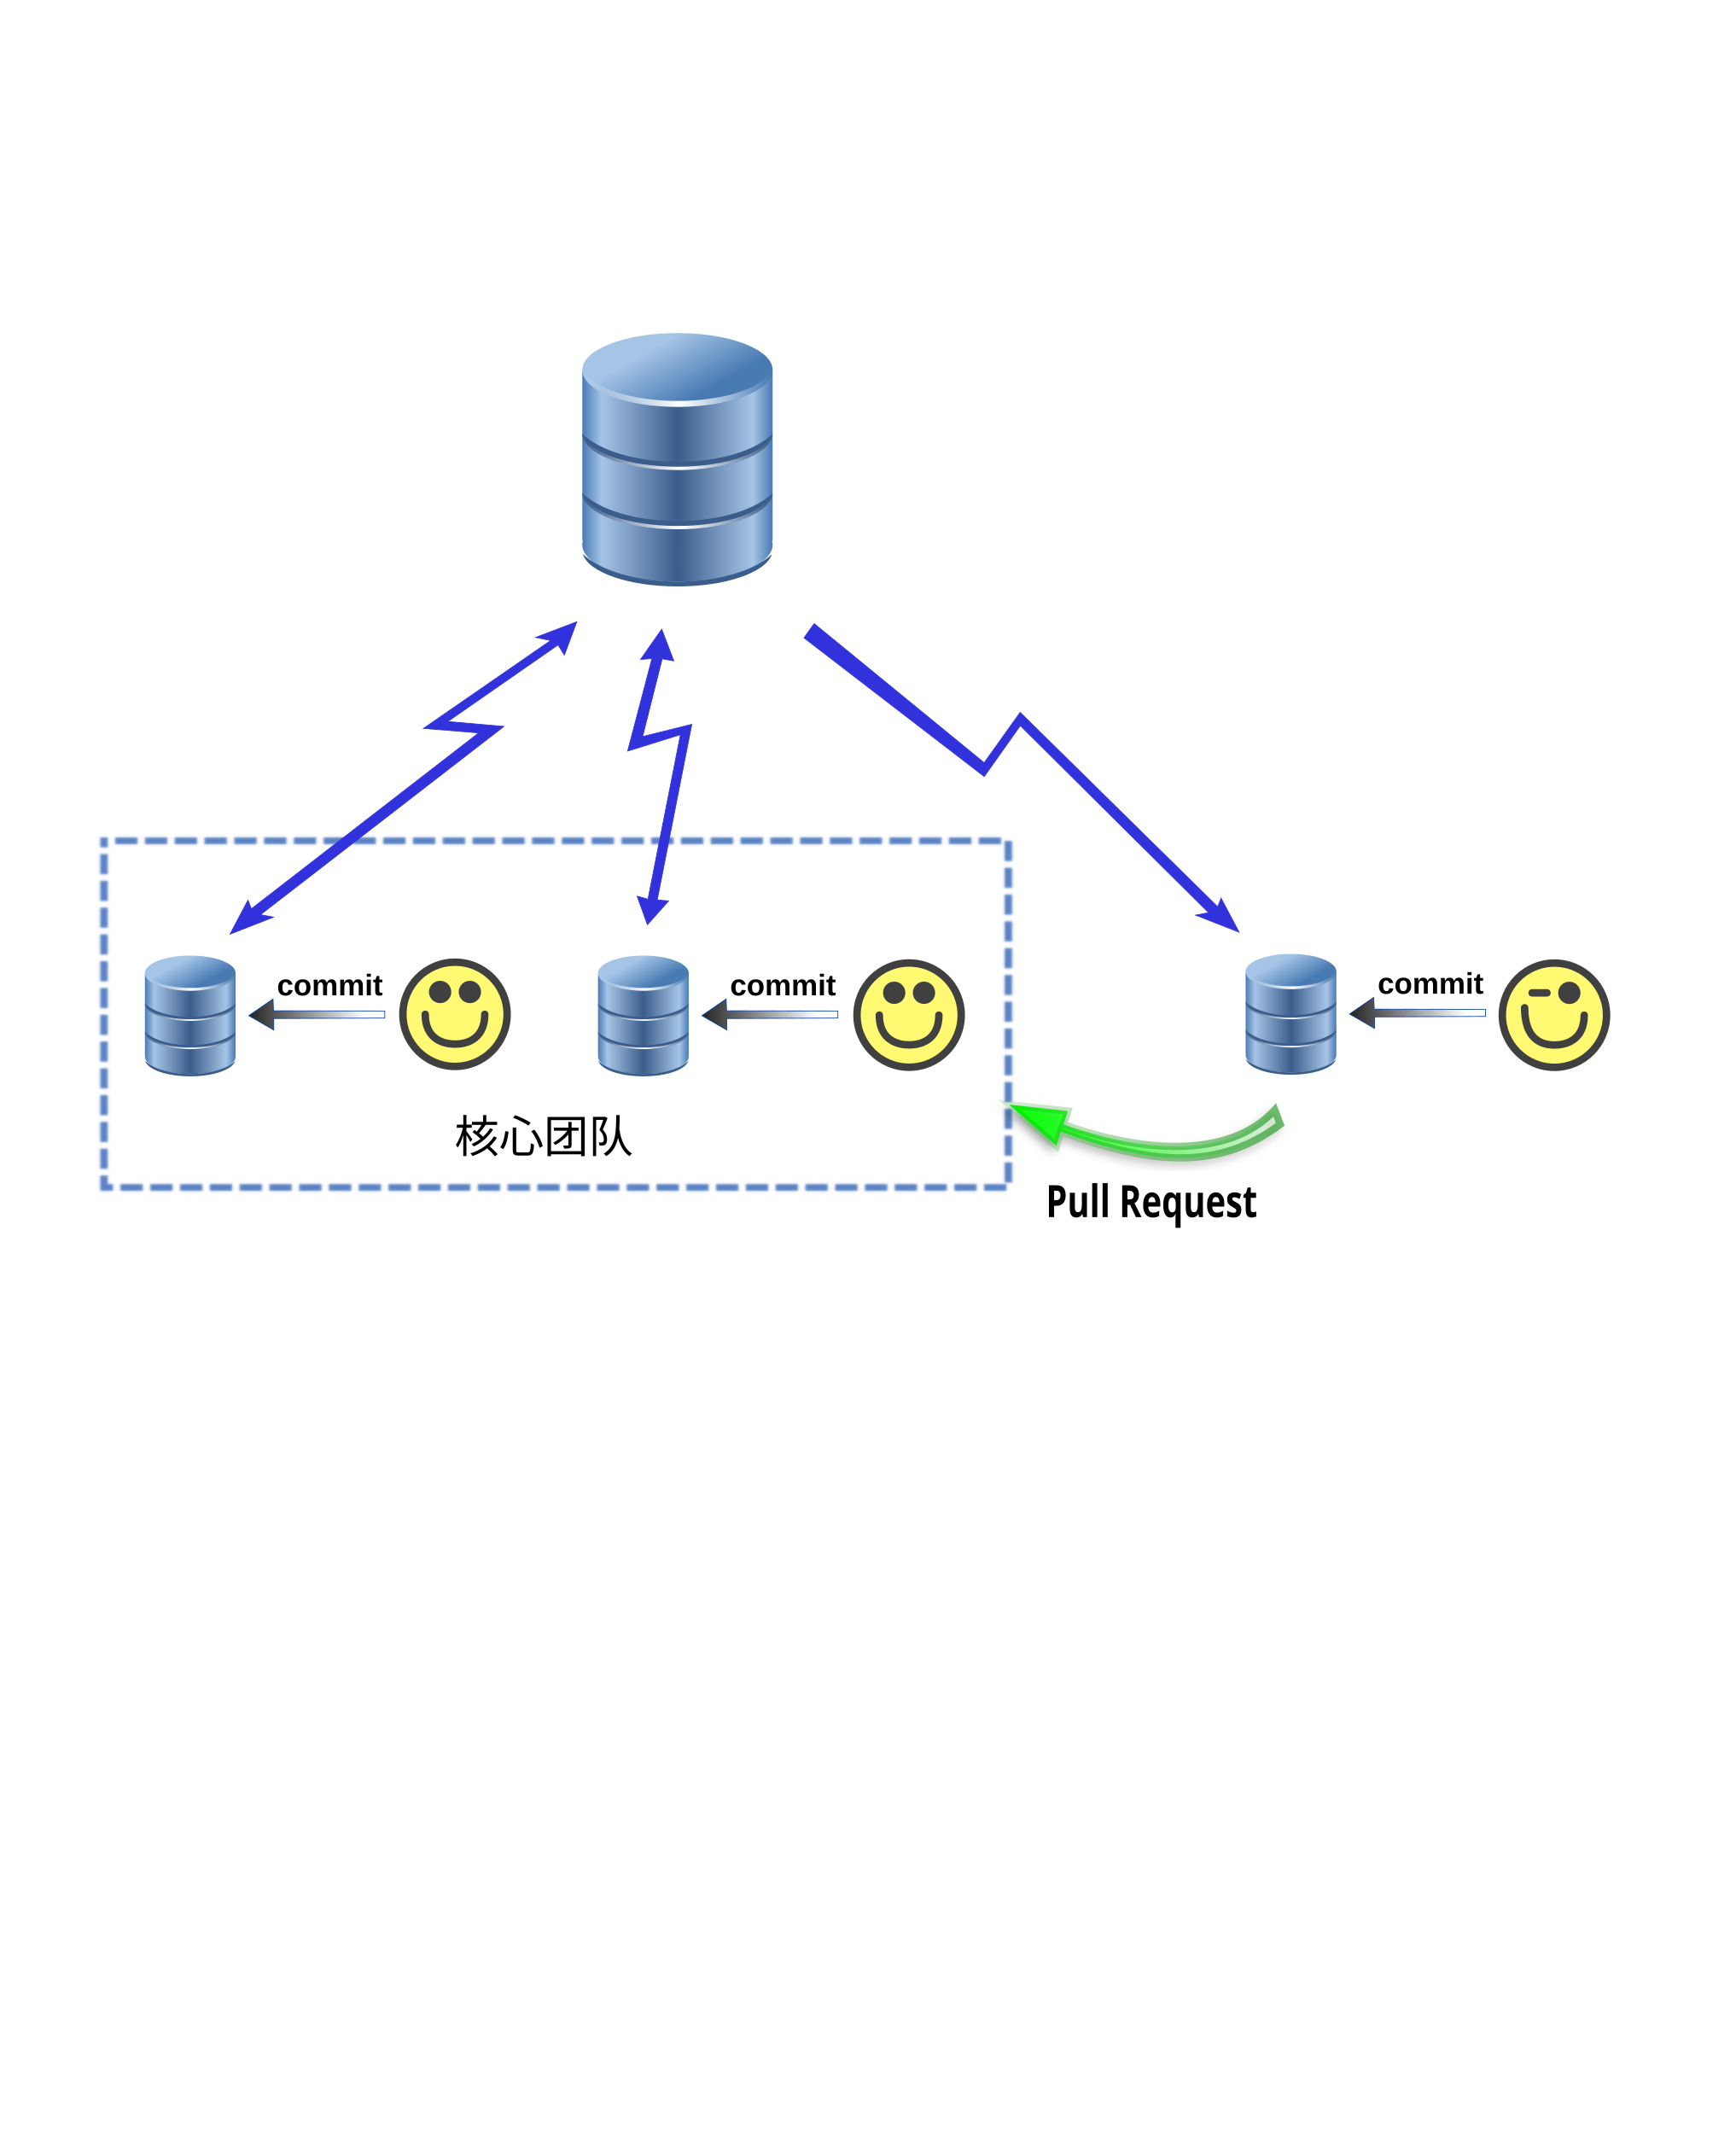
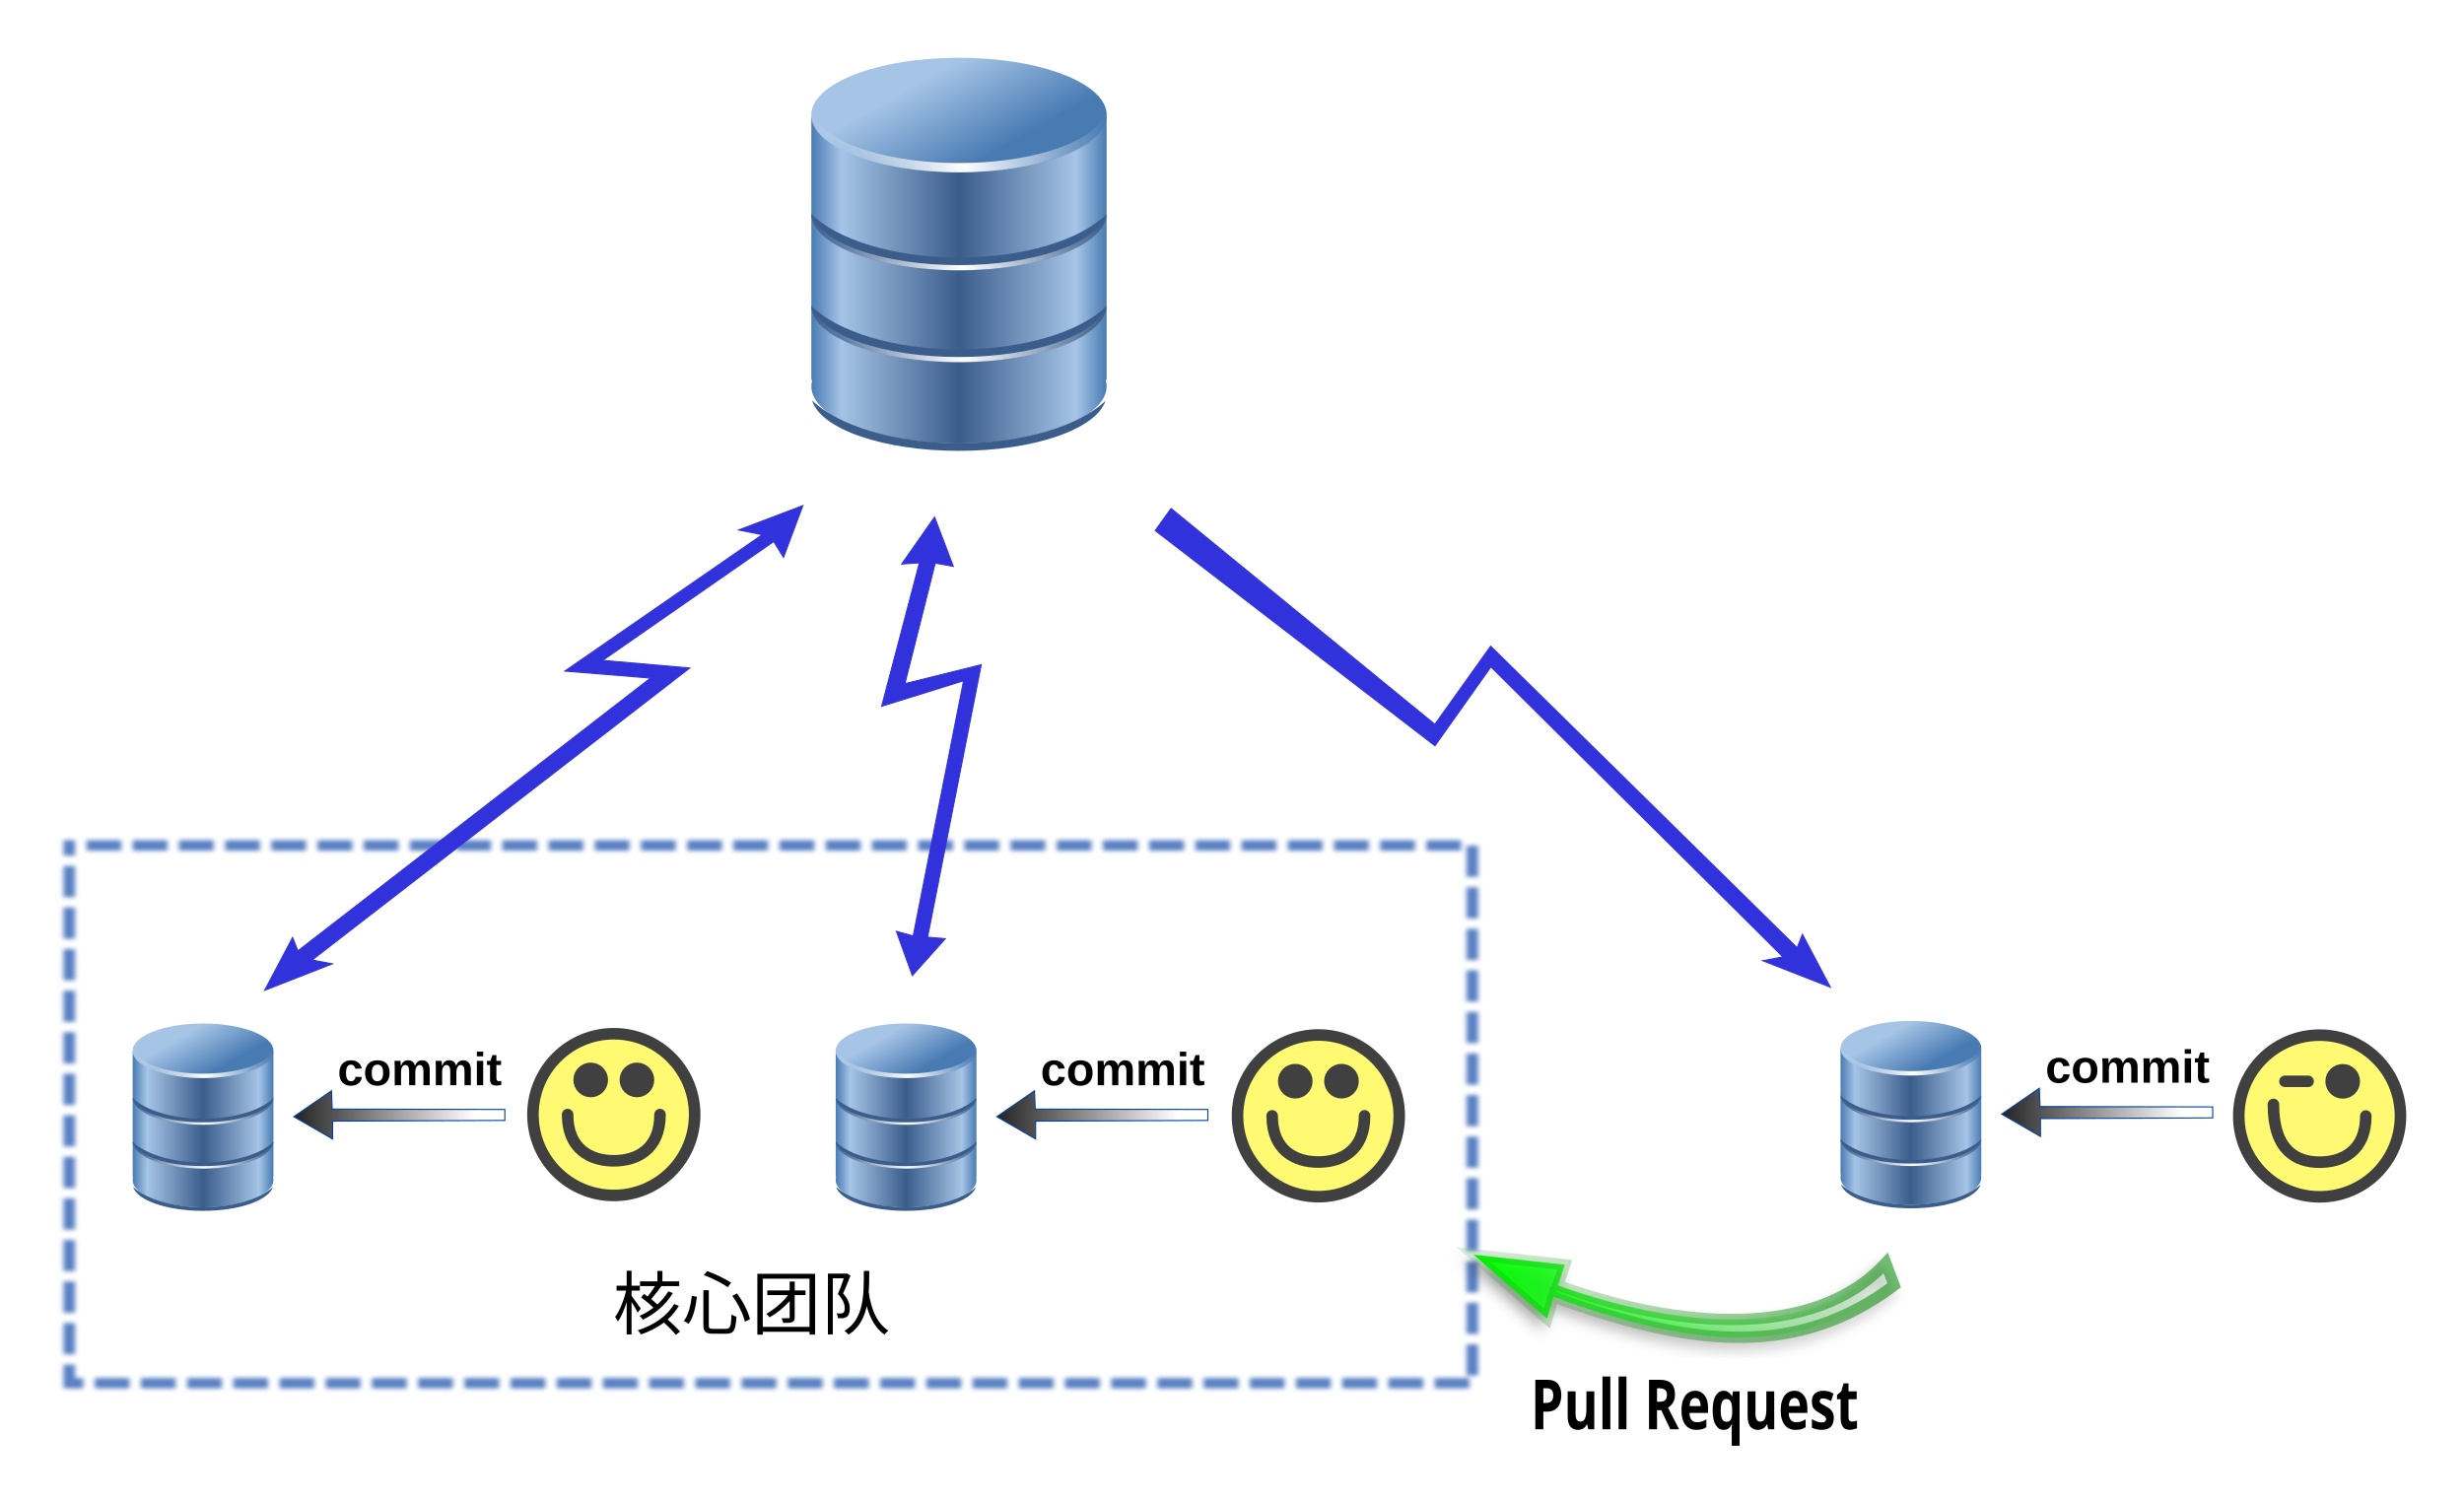
- <svg xmlns="http://www.w3.org/2000/svg" xmlns:xlink="http://www.w3.org/1999/xlink" version="1.1" id="svg11525" height="286.608" width="233.096">
+ <svg xmlns="http://www.w3.org/2000/svg" xmlns:xlink="http://www.w3.org/1999/xlink" version="1.1" id="svg11525" height="129.986" width="213.318">
  <defs id="defs11527">
    <linearGradient id="linearGradient9441">
      <stop style="stop-color:#000000;stop-opacity:1;" offset="0" id="stop9443" />
      <stop style="stop-color:#000000;stop-opacity:0;" offset="1" id="stop9445" />
    </linearGradient>
    <linearGradient id="linearGradient8529">
      <stop style="stop-color:#008a00;stop-opacity:1;" offset="0" id="stop8531" />
      <stop style="stop-color:#008a00;stop-opacity:0;" offset="1" id="stop8533" />
    </linearGradient>
    <linearGradient id="linearGradient8497">
      <stop style="stop-color:#00ff00;stop-opacity:1;" offset="0" id="stop8499" />
      <stop style="stop-color:#00ff00;stop-opacity:0;" offset="1" id="stop8501" />
    </linearGradient>
-     <linearGradient xlink:href="#linearGradient5495-0" id="linearGradient21069-1" gradientUnits="userSpaceOnUse" gradientTransform="matrix(4.96273, 0, 0, 4.96273, 278.625, -3355.36)" spreadMethod="reflect" x1="269.97" y1="511.966" x2="286.628" y2="511.966" />
+     <linearGradient xlink:href="#linearGradient5495-0" id="linearGradient21069-1" gradientUnits="userSpaceOnUse" gradientTransform="matrix(4.96273,0,0,4.96273,278.625,-3355.36)" spreadMethod="reflect" x1="269.97" y1="511.966" x2="286.628" y2="511.966" />
    <linearGradient id="linearGradient5495-0">
      <stop style="stop-color:#497bb3;stop-opacity:1;" offset="0" id="stop5497-7" />
      <stop id="stop5501-5" offset="0.205" style="stop-color:#a5c4e6;stop-opacity:1;" />
      <stop style="stop-color:#3b5d8b;stop-opacity:1;" offset="1" id="stop5499-8" />
    </linearGradient>
    <linearGradient xlink:href="#linearGradient5466-0" id="linearGradient21071-7" gradientUnits="userSpaceOnUse" x1="282.357" y1="518.557" x2="286.631" y2="527.335" />
    <linearGradient id="linearGradient5466-0">
      <stop id="stop5468-4" offset="0" style="stop-color:#a5c4e6;stop-opacity:1;" />
      <stop id="stop5470-8" offset="1" style="stop-color:#497bb3;stop-opacity:1;" />
    </linearGradient>
-     <linearGradient xlink:href="#linearGradient6035-4" id="linearGradient21073-0" gradientUnits="userSpaceOnUse" gradientTransform="matrix(4.19923, 0, 0, 4.19923, 407.327, -3062.91)" spreadMethod="reflect" x1="308.5" y1="522.612" x2="327.781" y2="520.328" />
+     <linearGradient xlink:href="#linearGradient6035-4" id="linearGradient21073-0" gradientUnits="userSpaceOnUse" gradientTransform="matrix(4.19923,0,0,4.19923,407.327,-3062.91)" spreadMethod="reflect" x1="308.5" y1="522.612" x2="327.781" y2="520.328" />
    <linearGradient id="linearGradient6035-4">
      <stop id="stop6037-2" offset="0" style="stop-color:#ffffff;stop-opacity:1;" />
      <stop id="stop6039-9" offset="1" style="stop-color:#ffffff;stop-opacity:0;" />
    </linearGradient>
-     <linearGradient xlink:href="#linearGradient6035-4" id="linearGradient21075-6" gradientUnits="userSpaceOnUse" gradientTransform="matrix(4.19923, 0, 0, 4.19923, 407.327, -3015.76)" spreadMethod="reflect" x1="308.5" y1="522.612" x2="327.781" y2="520.328" />
+     <linearGradient xlink:href="#linearGradient6035-4" id="linearGradient21075-6" gradientUnits="userSpaceOnUse" gradientTransform="matrix(4.19923,0,0,4.19923,407.327,-3015.76)" spreadMethod="reflect" x1="308.5" y1="522.612" x2="327.781" y2="520.328" />
    <linearGradient id="linearGradient11438">
      <stop id="stop11440" offset="0" style="stop-color:#ffffff;stop-opacity:1;" />
      <stop id="stop11442" offset="1" style="stop-color:#ffffff;stop-opacity:0;" />
    </linearGradient>
-     <linearGradient xlink:href="#linearGradient6035-4" id="linearGradient21077-1" gradientUnits="userSpaceOnUse" gradientTransform="matrix(4.19923, 0, 0, 4.19923, 407.327, -2971.57)" spreadMethod="reflect" x1="308.5" y1="522.612" x2="327.781" y2="520.328" />
+     <linearGradient xlink:href="#linearGradient6035-4" id="linearGradient21077-1" gradientUnits="userSpaceOnUse" gradientTransform="matrix(4.19923,0,0,4.19923,407.327,-2971.57)" spreadMethod="reflect" x1="308.5" y1="522.612" x2="327.781" y2="520.328" />
    <linearGradient id="linearGradient11445">
      <stop id="stop11447" offset="0" style="stop-color:#ffffff;stop-opacity:1;" />
      <stop id="stop11449" offset="1" style="stop-color:#ffffff;stop-opacity:0;" />
    </linearGradient>
    <linearGradient y2="511.966" x2="286.628" y1="511.966" x1="269.97" spreadMethod="reflect" gradientTransform="matrix(4.96273,0,0,4.96273,278.625,-3355.36)" gradientUnits="userSpaceOnUse" id="linearGradient11801" xlink:href="#linearGradient5495-0" />
    <linearGradient y2="527.335" x2="286.631" y1="518.557" x1="282.357" gradientUnits="userSpaceOnUse" id="linearGradient11803" xlink:href="#linearGradient5466-0" />
    <linearGradient y2="520.328" x2="327.781" y1="522.612" x1="308.5" spreadMethod="reflect" gradientTransform="matrix(4.19923,0,0,4.19923,407.327,-3062.91)" gradientUnits="userSpaceOnUse" id="linearGradient11805" xlink:href="#linearGradient6035-4" />
    <linearGradient y2="520.328" x2="327.781" y1="522.612" x1="308.5" spreadMethod="reflect" gradientTransform="matrix(4.19923,0,0,4.19923,407.327,-3015.76)" gradientUnits="userSpaceOnUse" id="linearGradient11807" xlink:href="#linearGradient6035-4" />
    <linearGradient y2="520.328" x2="327.781" y1="522.612" x1="308.5" spreadMethod="reflect" gradientTransform="matrix(4.19923,0,0,4.19923,407.327,-2971.57)" gradientUnits="userSpaceOnUse" id="linearGradient11809" xlink:href="#linearGradient6035-4" />
    <linearGradient y2="511.966" x2="286.628" y1="511.966" x1="269.97" spreadMethod="reflect" gradientTransform="matrix(4.96273,0,0,4.96273,278.625,-3355.36)" gradientUnits="userSpaceOnUse" id="linearGradient3147" xlink:href="#linearGradient5495-0" />
    <linearGradient y2="527.335" x2="286.631" y1="518.557" x1="282.357" gradientUnits="userSpaceOnUse" id="linearGradient3149" xlink:href="#linearGradient5466-0" />
    <linearGradient y2="520.328" x2="327.781" y1="522.612" x1="308.5" spreadMethod="reflect" gradientTransform="matrix(4.19923,0,0,4.19923,407.327,-3062.91)" gradientUnits="userSpaceOnUse" id="linearGradient3151" xlink:href="#linearGradient6035-4" />
    <linearGradient y2="520.328" x2="327.781" y1="522.612" x1="308.5" spreadMethod="reflect" gradientTransform="matrix(4.19923,0,0,4.19923,407.327,-3015.76)" gradientUnits="userSpaceOnUse" id="linearGradient3153" xlink:href="#linearGradient6035-4" />
    <linearGradient y2="520.328" x2="327.781" y1="522.612" x1="308.5" spreadMethod="reflect" gradientTransform="matrix(4.19923,0,0,4.19923,407.327,-2971.57)" gradientUnits="userSpaceOnUse" id="linearGradient3155" xlink:href="#linearGradient6035-4" />
    <linearGradient id="linearGradient3569">
      <stop style="stop-color:#ffc200;stop-opacity:1;" offset="0" id="stop3571" />
      <stop id="stop3577" offset="0.263" style="stop-color:#d34028;stop-opacity:1;" />
      <stop style="stop-color:#960a00;stop-opacity:1;" offset="1" id="stop3573" />
    </linearGradient>
    <linearGradient y2="511.966" x2="286.628" y1="511.966" x1="269.97" spreadMethod="reflect" gradientTransform="matrix(4.96273,0,0,4.96273,278.625,-3355.36)" gradientUnits="userSpaceOnUse" id="linearGradient3902" xlink:href="#linearGradient5495-0" />
    <linearGradient y2="527.335" x2="286.631" y1="518.557" x1="282.357" gradientUnits="userSpaceOnUse" id="linearGradient3904" xlink:href="#linearGradient5466-0" />
    <linearGradient y2="520.328" x2="327.781" y1="522.612" x1="308.5" spreadMethod="reflect" gradientTransform="matrix(4.19923,0,0,4.19923,407.327,-3062.91)" gradientUnits="userSpaceOnUse" id="linearGradient3906" xlink:href="#linearGradient6035-4" />
    <linearGradient y2="520.328" x2="327.781" y1="522.612" x1="308.5" spreadMethod="reflect" gradientTransform="matrix(4.19923,0,0,4.19923,407.327,-3015.76)" gradientUnits="userSpaceOnUse" id="linearGradient3908" xlink:href="#linearGradient6035-4" />
    <linearGradient y2="520.328" x2="327.781" y1="522.612" x1="308.5" spreadMethod="reflect" gradientTransform="matrix(4.19923,0,0,4.19923,407.327,-2971.57)" gradientUnits="userSpaceOnUse" id="linearGradient3910" xlink:href="#linearGradient6035-4" />
    <linearGradient y2="511.966" x2="286.628" y1="511.966" x1="269.97" spreadMethod="reflect" gradientTransform="matrix(4.96273,0,0,4.96273,278.625,-3355.36)" gradientUnits="userSpaceOnUse" id="linearGradient3976" xlink:href="#linearGradient5495-0" />
    <linearGradient y2="527.335" x2="286.631" y1="518.557" x1="282.357" gradientUnits="userSpaceOnUse" id="linearGradient3978" xlink:href="#linearGradient5466-0" />
    <linearGradient y2="520.328" x2="327.781" y1="522.612" x1="308.5" spreadMethod="reflect" gradientTransform="matrix(4.19923,0,0,4.19923,407.327,-3062.91)" gradientUnits="userSpaceOnUse" id="linearGradient3980" xlink:href="#linearGradient6035-4" />
    <linearGradient y2="520.328" x2="327.781" y1="522.612" x1="308.5" spreadMethod="reflect" gradientTransform="matrix(4.19923,0,0,4.19923,407.327,-3015.76)" gradientUnits="userSpaceOnUse" id="linearGradient3982" xlink:href="#linearGradient6035-4" />
    <linearGradient y2="520.328" x2="327.781" y1="522.612" x1="308.5" spreadMethod="reflect" gradientTransform="matrix(4.19923,0,0,4.19923,407.327,-2971.57)" gradientUnits="userSpaceOnUse" id="linearGradient3984" xlink:href="#linearGradient6035-4" />
    <linearGradient xlink:href="#linearGradient8497" id="linearGradient8503" x1="456.922" y1="482.988" x2="453.44" y2="466.649" gradientUnits="userSpaceOnUse" gradientTransform="translate(4,12)" />
    <linearGradient xlink:href="#linearGradient8529" id="linearGradient8535" x1="443.129" y1="459.416" x2="449.987" y2="484.506" gradientUnits="userSpaceOnUse" gradientTransform="translate(4,12)" />
-     <filter id="filter9413" width="1.5" height="1.5" x="-.25" y="-.25">
+     <filter id="filter9413" width="1.5" height="1.5" x="-0.25" y="-0.25" color-interpolation-filters="sRGB">
      <feGaussianBlur id="feGaussianBlur9415" in="SourceAlpha" stdDeviation="0.6" result="blur" />
      <feColorMatrix id="feColorMatrix9417" result="bluralpha" type="matrix" values="1 0 0 0 0 0 1 0 0 0 0 0 1 0 0 0 0 0 0.4 0 " />
      <feOffset id="feOffset9419" in="bluralpha" dx="0.5" dy="0.7" result="offsetBlur" />
      <feMerge id="feMerge9421">
        <feMergeNode id="feMergeNode9423" in="offsetBlur" />
        <feMergeNode id="feMergeNode9425" in="SourceGraphic" />
      </feMerge>
    </filter>
    <linearGradient xlink:href="#linearGradient9441" id="linearGradient9447" x1="152.154" y1="142.188" x2="172.073" y2="142.093" gradientUnits="userSpaceOnUse" gradientTransform="matrix(0.9127932,0,0,1,371.2683,426.2821)" />
    <linearGradient xlink:href="#linearGradient5495-0" id="linearGradient9503" gradientUnits="userSpaceOnUse" gradientTransform="matrix(4.96273,0,0,4.96273,278.625,-3355.36)" spreadMethod="reflect" x1="269.97" y1="511.966" x2="286.628" y2="511.966" />
    <linearGradient xlink:href="#linearGradient5466-0" id="linearGradient9505" gradientUnits="userSpaceOnUse" x1="282.357" y1="518.557" x2="286.631" y2="527.335" />
    <linearGradient xlink:href="#linearGradient6035-4" id="linearGradient9507" gradientUnits="userSpaceOnUse" gradientTransform="matrix(4.19923,0,0,4.19923,407.327,-3062.91)" spreadMethod="reflect" x1="308.5" y1="522.612" x2="327.781" y2="520.328" />
    <linearGradient xlink:href="#linearGradient6035-4" id="linearGradient9509" gradientUnits="userSpaceOnUse" gradientTransform="matrix(4.19923,0,0,4.19923,407.327,-3015.76)" spreadMethod="reflect" x1="308.5" y1="522.612" x2="327.781" y2="520.328" />
    <linearGradient xlink:href="#linearGradient6035-4" id="linearGradient9511" gradientUnits="userSpaceOnUse" gradientTransform="matrix(4.19923,0,0,4.19923,407.327,-2971.57)" spreadMethod="reflect" x1="308.5" y1="522.612" x2="327.781" y2="520.328" />
    <linearGradient xlink:href="#linearGradient9441" id="linearGradient9513" gradientUnits="userSpaceOnUse" gradientTransform="matrix(0.9127932,0,0,1,223.4142,426.5022)" x1="152.154" y1="142.188" x2="172.073" y2="142.093" />
    <linearGradient xlink:href="#linearGradient5495-0" id="linearGradient9549" gradientUnits="userSpaceOnUse" gradientTransform="matrix(4.96273,0,0,4.96273,278.625,-3355.36)" spreadMethod="reflect" x1="269.97" y1="511.966" x2="286.628" y2="511.966" />
    <linearGradient xlink:href="#linearGradient5466-0" id="linearGradient9551" gradientUnits="userSpaceOnUse" x1="282.357" y1="518.557" x2="286.631" y2="527.335" />
    <linearGradient xlink:href="#linearGradient6035-4" id="linearGradient9553" gradientUnits="userSpaceOnUse" gradientTransform="matrix(4.19923,0,0,4.19923,407.327,-3062.91)" spreadMethod="reflect" x1="308.5" y1="522.612" x2="327.781" y2="520.328" />
    <linearGradient xlink:href="#linearGradient6035-4" id="linearGradient9555" gradientUnits="userSpaceOnUse" gradientTransform="matrix(4.19923,0,0,4.19923,407.327,-3015.76)" spreadMethod="reflect" x1="308.5" y1="522.612" x2="327.781" y2="520.328" />
    <linearGradient xlink:href="#linearGradient6035-4" id="linearGradient9557" gradientUnits="userSpaceOnUse" gradientTransform="matrix(4.19923,0,0,4.19923,407.327,-2971.57)" spreadMethod="reflect" x1="308.5" y1="522.612" x2="327.781" y2="520.328" />
    <linearGradient xlink:href="#linearGradient9441" id="linearGradient9559" gradientUnits="userSpaceOnUse" gradientTransform="matrix(0.9127932,0,0,1,284.2759,426.5022)" x1="152.154" y1="142.188" x2="172.073" y2="142.093" />
-     <filter id="filter9621">
+     <filter id="filter9621" color-interpolation-filters="sRGB">
      <feGaussianBlur stdDeviation="0.217" id="feGaussianBlur9623" />
    </filter>
    <linearGradient xlink:href="#linearGradient8497" id="linearGradient9631" gradientUnits="userSpaceOnUse" gradientTransform="translate(7.282996,25.2132)" x1="473.707" y1="466.202" x2="437.011" y2="468.434" />
    <linearGradient xlink:href="#linearGradient8529" id="linearGradient9633" gradientUnits="userSpaceOnUse" gradientTransform="translate(7.282996,25.2132)" x1="398.129" y1="486.202" x2="486.415" y2="481.291" />
  </defs>
-   <g transform="translate(-331.386, -429.058)" id="layer1">
+   <g transform="translate(-339.3629,-468.7876)" id="layer1">
    <g id="g16724-3" transform="matrix(0.1545982,0,0,0.1799784,159.4009,639.2707)">
      <path id="path5488-8" d="m 1618.413,-890.853 0,126.363 0.525,0 c -0.339,1.013 -0.525,1.975 -0.525,3.018 0,15.228 36.989,27.557 82.672,27.557 45.683,0 82.672,-12.33 82.672,-27.557 0,-1.045 -0.186,-2.004 -0.525,-3.018 l 0.525,0 0,-126.363 -165.345,0 z" style="fill:url(#linearGradient3147);fill-opacity:1;stroke:none" />
      <path transform="matrix(4.96273,0,0,4.96273,278.625,-3481.34)" d="m 303.298,521.78 c 0,3.068 -7.462,5.556 -16.668,5.556 -9.205,0 -16.668,-2.487 -16.668,-5.556 0,-3.068 7.462,-5.556 16.668,-5.556 9.205,0 16.668,2.487 16.668,5.556 z" id="path5460-3" style="fill:url(#linearGradient3149);fill-opacity:1;stroke:none" />
      <path id="path6026-3" d="m 1618.282,-800.175 c 0.619,15.05 37.507,27.164 82.804,27.164 45.168,0 81.851,-12.042 82.672,-27.033 -14.494,12.328 -46.02,20.865 -82.672,20.865 -36.727,0 -68.35,-8.627 -82.804,-20.996 z" style="fill:#3b5d8b;fill-opacity:1;stroke:none" />
      <path id="path6030-3" d="m 1618.282,-891.509 c 0.619,15.05 37.507,27.164 82.804,27.164 45.168,0 81.851,-12.042 82.672,-27.033 -0.906,0.771 -1.851,1.491 -2.887,2.231 -0.038,0.049 -0.091,0.082 -0.131,0.131 -9.625,11.663 -41.587,20.209 -79.654,20.209 -38.306,0 -70.487,-8.696 -79.917,-20.471 -0.105,-0.075 -0.16,-0.187 -0.263,-0.262 -0.918,-0.671 -1.812,-1.273 -2.624,-1.968 z" style="fill:url(#linearGradient3151);fill-opacity:1;stroke:none" />
      <path style="fill:#3b5d8b;fill-opacity:1;stroke:none" d="m 1618.282,-844.365 c 0.619,15.05 37.507,27.164 82.804,27.164 45.168,0 81.851,-12.042 82.672,-27.033 -14.494,12.328 -46.02,20.865 -82.672,20.865 -36.727,0 -68.35,-8.627 -82.804,-20.996 z" id="path6022-8" />
      <path id="path6043-0" d="m 1618.282,-844.365 c 0.619,15.05 37.507,27.164 82.804,27.164 45.168,0 81.851,-12.042 82.672,-27.033 -0.209,0.177 -0.443,0.352 -0.656,0.525 -5.216,13.55 -39.937,24.014 -82.016,24.014 -42.466,0 -77.55,-10.545 -82.279,-24.277 -0.168,-0.133 -0.362,-0.255 -0.525,-0.393 z" style="fill:url(#linearGradient3153);fill-opacity:1;stroke:none" />
      <path style="fill:url(#linearGradient3155);fill-opacity:1;stroke:none" d="m 1618.282,-800.175 c 0.619,15.05 37.507,27.164 82.804,27.164 45.168,0 81.851,-12.042 82.672,-27.033 -0.209,0.177 -0.443,0.352 -0.656,0.525 -5.216,13.55 -39.937,24.014 -82.016,24.014 -42.466,0 -77.55,-10.545 -82.279,-24.277 -0.168,-0.133 -0.362,-0.255 -0.525,-0.393 z" id="path6054-4" />
      <path id="path6060-7" d="m 1618.806,-754.64 c 4.728,13.732 39.813,24.277 82.279,24.277 42.079,0 76.8,-10.464 82.016,-24.014 -14.766,12.043 -45.892,20.34 -82.016,20.34 -36.314,0 -67.608,-8.456 -82.279,-20.602 z" style="fill:#3b5d8b;fill-opacity:1;stroke:none" />
    </g>
    <g transform="translate(-30.28427,-12.65737)" id="g3821">
      <path transform="translate(415.2871,569.443)" d="m 14.5,8.5 c 0,3.866 -3.134,7 -7,7 -3.866,0 -7,-3.134 -7,-7 0,-3.866 3.134,-7 7,-7 3.866,0 7,3.134 7,7 z" id="path2384" style="fill:#fffa72;fill-opacity:1;stroke:#404040;stroke-width:1;stroke-linecap:round;stroke-linejoin:round;stroke-miterlimit:4;stroke-opacity:1;stroke-dasharray:none;stroke-dashoffset:0" />
      <path id="path3156" d="m 418.787,577.943 c 0,3 2,4 4,4 2,0 4,-1 4,-4" style="fill:none;stroke:#404040;stroke-width:1;stroke-linecap:round;stroke-linejoin:round;stroke-miterlimit:4;stroke-opacity:1;stroke-dasharray:none;stroke-dashoffset:0" />
      <path style="fill:#404040;fill-opacity:1;stroke:#404040;stroke-width:1;stroke-linecap:round;stroke-linejoin:round;stroke-miterlimit:4;stroke-opacity:1;stroke-dasharray:none;stroke-dashoffset:0" id="path3172" d="m 21.5,4.5 c 0,0.552 -0.448,1 -1,1 -0.552,0 -1,-0.448 -1,-1 0,-0.552 0.448,-1 1,-1 0.552,0 1,0.448 1,1 z" transform="translate(400.2871,570.443)" />
      <path d="m 21.5,4.5 c 0,0.552 -0.448,1 -1,1 -0.552,0 -1,-0.448 -1,-1 0,-0.552 0.448,-1 1,-1 0.552,0 1,0.448 1,1 z" id="path3174" style="fill:#404040;fill-opacity:1;stroke:#404040;stroke-width:1;stroke-linecap:round;stroke-linejoin:round;stroke-miterlimit:4;stroke-opacity:1;stroke-dasharray:none;stroke-dashoffset:0" transform="translate(404.2871,570.443)" />
    </g>
    <g transform="translate(101.3941,-12.53682)" id="g3815">
      <path style="fill:#fffa72;fill-opacity:1;stroke:#404040;stroke-width:1;stroke-linecap:round;stroke-linejoin:round;stroke-miterlimit:4;stroke-opacity:1;stroke-dasharray:none;stroke-dashoffset:0" id="path3267" d="m 14.5,8.5 c 0,3.866 -3.134,7 -7,7 -3.866,0 -7,-3.134 -7,-7 0,-3.866 3.134,-7 7,-7 3.866,0 7,3.134 7,7 z" transform="translate(431.2871,569.443)" />
      <path style="fill:none;stroke:#404040;stroke-width:1;stroke-linecap:round;stroke-linejoin:round;stroke-miterlimit:4;stroke-opacity:1;stroke-dasharray:none;stroke-dashoffset:0" d="m 434.787,576.943 c 0,4 2,5 4,5 2,0 4,-1 4,-4" id="path3269" />
      <path transform="translate(420.2871,570.443)" style="fill:#404040;fill-opacity:1;stroke:#404040;stroke-width:1;stroke-linecap:round;stroke-linejoin:round;stroke-miterlimit:4;stroke-opacity:1;stroke-dasharray:none;stroke-dashoffset:0" id="path3273" d="m 21.5,4.5 c 0,0.552 -0.448,1 -1,1 -0.552,0 -1,-0.448 -1,-1 0,-0.552 0.448,-1 1,-1 0.552,0 1,0.448 1,1 z" />
      <path style="fill:#ecf3f7;fill-opacity:1;stroke:#404040;stroke-width:1;stroke-linecap:round;stroke-linejoin:round;stroke-miterlimit:4;stroke-opacity:1;stroke-dasharray:none;stroke-dashoffset:0" d="m 437.787,574.943 -2,0" id="path3277" />
    </g>
    <g id="g3958" transform="matrix(0.07368981,0,0,0.08578734,379.4451,636.0555)">
      <path id="path3960" d="m 1618.413,-890.853 0,126.363 0.525,0 c -0.339,1.013 -0.525,1.975 -0.525,3.018 0,15.228 36.989,27.557 82.672,27.557 45.683,0 82.672,-12.33 82.672,-27.557 0,-1.045 -0.186,-2.004 -0.525,-3.018 l 0.525,0 0,-126.363 -165.345,0 z" style="fill:url(#linearGradient3976);fill-opacity:1;stroke:none" />
      <path transform="matrix(4.96273,0,0,4.96273,278.625,-3481.34)" d="m 303.298,521.78 c 0,3.068 -7.462,5.556 -16.668,5.556 -9.205,0 -16.668,-2.487 -16.668,-5.556 0,-3.068 7.462,-5.556 16.668,-5.556 9.205,0 16.668,2.487 16.668,5.556 z" id="path3962" style="fill:url(#linearGradient3978);fill-opacity:1;stroke:none" />
      <path id="path3964" d="m 1618.282,-800.175 c 0.619,15.05 37.507,27.164 82.804,27.164 45.168,0 81.851,-12.042 82.672,-27.033 -14.494,12.328 -46.02,20.865 -82.672,20.865 -36.727,0 -68.35,-8.627 -82.804,-20.996 z" style="fill:#3b5d8b;fill-opacity:1;stroke:none" />
      <path id="path3966" d="m 1618.282,-891.509 c 0.619,15.05 37.507,27.164 82.804,27.164 45.168,0 81.851,-12.042 82.672,-27.033 -0.906,0.771 -1.851,1.491 -2.887,2.231 -0.038,0.049 -0.091,0.082 -0.131,0.131 -9.625,11.663 -41.587,20.209 -79.654,20.209 -38.306,0 -70.487,-8.696 -79.917,-20.471 -0.105,-0.075 -0.16,-0.187 -0.263,-0.262 -0.918,-0.671 -1.812,-1.273 -2.624,-1.968 z" style="fill:url(#linearGradient3980);fill-opacity:1;stroke:none" />
      <path style="fill:#3b5d8b;fill-opacity:1;stroke:none" d="m 1618.282,-844.365 c 0.619,15.05 37.507,27.164 82.804,27.164 45.168,0 81.851,-12.042 82.672,-27.033 -14.494,12.328 -46.02,20.865 -82.672,20.865 -36.727,0 -68.35,-8.627 -82.804,-20.996 z" id="path3968" />
      <path id="path3970" d="m 1618.282,-844.365 c 0.619,15.05 37.507,27.164 82.804,27.164 45.168,0 81.851,-12.042 82.672,-27.033 -0.209,0.177 -0.443,0.352 -0.656,0.525 -5.216,13.55 -39.937,24.014 -82.016,24.014 -42.466,0 -77.55,-10.545 -82.279,-24.277 -0.168,-0.133 -0.362,-0.255 -0.525,-0.393 z" style="fill:url(#linearGradient3982);fill-opacity:1;stroke:none" />
      <path style="fill:url(#linearGradient3984);fill-opacity:1;stroke:none" d="m 1618.282,-800.175 c 0.619,15.05 37.507,27.164 82.804,27.164 45.168,0 81.851,-12.042 82.672,-27.033 -0.209,0.177 -0.443,0.352 -0.656,0.525 -5.216,13.55 -39.937,24.014 -82.016,24.014 -42.466,0 -77.55,-10.545 -82.279,-24.277 -0.168,-0.133 -0.362,-0.255 -0.525,-0.393 z" id="path3972" />
      <path id="path3974" d="m 1618.806,-754.64 c 4.728,13.732 39.813,24.277 82.279,24.277 42.079,0 76.8,-10.464 82.016,-24.014 -14.766,12.043 -45.892,20.34 -82.016,20.34 -36.314,0 -67.608,-8.456 -82.279,-20.602 z" style="fill:#3b5d8b;fill-opacity:1;stroke:none" />
    </g>
    <path style="fill:url(#linearGradient9447);fill-opacity:1;stroke:#003da3;stroke-width:0.096;stroke-linecap:butt;stroke-linejoin:miter;stroke-miterlimit:4;stroke-opacity:0.991;stroke-dasharray:none" d="m 530.923,564.622 0,0.947 -14.912,0.063 0,1.544 -3.355,-1.932 3.26,-2.238 0.058,1.585 z" id="path9431" />
    <text xml:space="preserve" style="font-size:4px;font-style:normal;font-variant:normal;font-weight:bold;font-stretch:normal;line-height:125%;letter-spacing:0px;word-spacing:0px;fill:#000000;fill-opacity:1;stroke:none;font-family:Arial;-inkscape-font-specification:Arial Bold" x="516.441" y="562.521" id="text9465">
      <tspan id="tspan9467" x="516.441" y="562.521">commit</tspan>
    </text>
    <g transform="matrix(0.07368981,0,0,0.08578734,231.591,636.2756)" id="g9479">
      <path style="fill:url(#linearGradient9503);fill-opacity:1;stroke:none" d="m 1618.413,-890.853 0,126.363 0.525,0 c -0.339,1.013 -0.525,1.975 -0.525,3.018 0,15.228 36.989,27.557 82.672,27.557 45.683,0 82.672,-12.33 82.672,-27.557 0,-1.045 -0.186,-2.004 -0.525,-3.018 l 0.525,0 0,-126.363 -165.345,0 z" id="path9481" />
      <path style="fill:url(#linearGradient9505);fill-opacity:1;stroke:none" id="path9483" d="m 303.298,521.78 c 0,3.068 -7.462,5.556 -16.668,5.556 -9.205,0 -16.668,-2.487 -16.668,-5.556 0,-3.068 7.462,-5.556 16.668,-5.556 9.205,0 16.668,2.487 16.668,5.556 z" transform="matrix(4.96273,0,0,4.96273,278.625,-3481.34)" />
      <path style="fill:#3b5d8b;fill-opacity:1;stroke:none" d="m 1618.282,-800.175 c 0.619,15.05 37.507,27.164 82.804,27.164 45.168,0 81.851,-12.042 82.672,-27.033 -14.494,12.328 -46.02,20.865 -82.672,20.865 -36.727,0 -68.35,-8.627 -82.804,-20.996 z" id="path9485" />
      <path style="fill:url(#linearGradient9507);fill-opacity:1;stroke:none" d="m 1618.282,-891.509 c 0.619,15.05 37.507,27.164 82.804,27.164 45.168,0 81.851,-12.042 82.672,-27.033 -0.906,0.771 -1.851,1.491 -2.887,2.231 -0.038,0.049 -0.091,0.082 -0.131,0.131 -9.625,11.663 -41.587,20.209 -79.654,20.209 -38.306,0 -70.487,-8.696 -79.917,-20.471 -0.105,-0.075 -0.16,-0.187 -0.263,-0.262 -0.918,-0.671 -1.812,-1.273 -2.624,-1.968 z" id="path9487" />
      <path id="path9489" d="m 1618.282,-844.365 c 0.619,15.05 37.507,27.164 82.804,27.164 45.168,0 81.851,-12.042 82.672,-27.033 -14.494,12.328 -46.02,20.865 -82.672,20.865 -36.727,0 -68.35,-8.627 -82.804,-20.996 z" style="fill:#3b5d8b;fill-opacity:1;stroke:none" />
      <path style="fill:url(#linearGradient9509);fill-opacity:1;stroke:none" d="m 1618.282,-844.365 c 0.619,15.05 37.507,27.164 82.804,27.164 45.168,0 81.851,-12.042 82.672,-27.033 -0.209,0.177 -0.443,0.352 -0.656,0.525 -5.216,13.55 -39.937,24.014 -82.016,24.014 -42.466,0 -77.55,-10.545 -82.279,-24.277 -0.168,-0.133 -0.362,-0.255 -0.525,-0.393 z" id="path9491" />
      <path id="path9493" d="m 1618.282,-800.175 c 0.619,15.05 37.507,27.164 82.804,27.164 45.168,0 81.851,-12.042 82.672,-27.033 -0.209,0.177 -0.443,0.352 -0.656,0.525 -5.216,13.55 -39.937,24.014 -82.016,24.014 -42.466,0 -77.55,-10.545 -82.279,-24.277 -0.168,-0.133 -0.362,-0.255 -0.525,-0.393 z" style="fill:url(#linearGradient9511);fill-opacity:1;stroke:none" />
      <path style="fill:#3b5d8b;fill-opacity:1;stroke:none" d="m 1618.806,-754.64 c 4.728,13.732 39.813,24.277 82.279,24.277 42.079,0 76.8,-10.464 82.016,-24.014 -14.766,12.043 -45.892,20.34 -82.016,20.34 -36.314,0 -67.608,-8.456 -82.279,-20.602 z" id="path9495" />
    </g>
    <path id="path9497" d="m 383.069,564.842 0,0.947 -14.912,0.063 0,1.544 -3.355,-1.932 3.26,-2.238 0.058,1.585 z" style="fill:url(#linearGradient9513);fill-opacity:1;stroke:#003da3;stroke-width:0.096;stroke-linecap:butt;stroke-linejoin:miter;stroke-miterlimit:4;stroke-opacity:0.991;stroke-dasharray:none" />
    <text id="text9499" y="562.741" x="368.587" style="font-size:4px;font-style:normal;font-variant:normal;font-weight:bold;font-stretch:normal;line-height:125%;letter-spacing:0px;word-spacing:0px;fill:#000000;fill-opacity:1;stroke:none;font-family:Arial;-inkscape-font-specification:Arial Bold" xml:space="preserve">
      <tspan y="562.741" x="368.587" id="tspan9501">commit</tspan>
    </text>
    <g id="g9722" transform="translate(30.71266,-12.55023)">
      <path style="fill:#fffa72;fill-opacity:1;stroke:#404040;stroke-width:1;stroke-linecap:round;stroke-linejoin:round;stroke-miterlimit:4;stroke-opacity:1;stroke-dasharray:none;stroke-dashoffset:0" id="path9724" d="m 14.5,8.5 c 0,3.866 -3.134,7 -7,7 -3.866,0 -7,-3.134 -7,-7 0,-3.866 3.134,-7 7,-7 3.866,0 7,3.134 7,7 z" transform="translate(415.2871,569.443)" />
      <path style="fill:none;stroke:#404040;stroke-width:1;stroke-linecap:round;stroke-linejoin:round;stroke-miterlimit:4;stroke-opacity:1;stroke-dasharray:none;stroke-dashoffset:0" d="m 418.787,577.943 c 0,3 2,4 4,4 2,0 4,-1 4,-4" id="path9726" />
      <path transform="translate(400.2871,570.443)" d="m 21.5,4.5 c 0,0.552 -0.448,1 -1,1 -0.552,0 -1,-0.448 -1,-1 0,-0.552 0.448,-1 1,-1 0.552,0 1,0.448 1,1 z" id="path9728" style="fill:#404040;fill-opacity:1;stroke:#404040;stroke-width:1;stroke-linecap:round;stroke-linejoin:round;stroke-miterlimit:4;stroke-opacity:1;stroke-dasharray:none;stroke-dashoffset:0" />
      <path transform="translate(404.2871,570.443)" style="fill:#404040;fill-opacity:1;stroke:#404040;stroke-width:1;stroke-linecap:round;stroke-linejoin:round;stroke-miterlimit:4;stroke-opacity:1;stroke-dasharray:none;stroke-dashoffset:0" id="path9730" d="m 21.5,4.5 c 0,0.552 -0.448,1 -1,1 -0.552,0 -1,-0.448 -1,-1 0,-0.552 0.448,-1 1,-1 0.552,0 1,0.448 1,1 z" />
    </g>
    <g id="g9525" transform="matrix(0.07368981,0,0,0.08578734,292.4527,636.2756)">
      <path id="path9527" d="m 1618.413,-890.853 0,126.363 0.525,0 c -0.339,1.013 -0.525,1.975 -0.525,3.018 0,15.228 36.989,27.557 82.672,27.557 45.683,0 82.672,-12.33 82.672,-27.557 0,-1.045 -0.186,-2.004 -0.525,-3.018 l 0.525,0 0,-126.363 -165.345,0 z" style="fill:url(#linearGradient9549);fill-opacity:1;stroke:none" />
      <path transform="matrix(4.96273,0,0,4.96273,278.625,-3481.34)" d="m 303.298,521.78 c 0,3.068 -7.462,5.556 -16.668,5.556 -9.205,0 -16.668,-2.487 -16.668,-5.556 0,-3.068 7.462,-5.556 16.668,-5.556 9.205,0 16.668,2.487 16.668,5.556 z" id="path9529" style="fill:url(#linearGradient9551);fill-opacity:1;stroke:none" />
      <path id="path9531" d="m 1618.282,-800.175 c 0.619,15.05 37.507,27.164 82.804,27.164 45.168,0 81.851,-12.042 82.672,-27.033 -14.494,12.328 -46.02,20.865 -82.672,20.865 -36.727,0 -68.35,-8.627 -82.804,-20.996 z" style="fill:#3b5d8b;fill-opacity:1;stroke:none" />
      <path id="path9533" d="m 1618.282,-891.509 c 0.619,15.05 37.507,27.164 82.804,27.164 45.168,0 81.851,-12.042 82.672,-27.033 -0.906,0.771 -1.851,1.491 -2.887,2.231 -0.038,0.049 -0.091,0.082 -0.131,0.131 -9.625,11.663 -41.587,20.209 -79.654,20.209 -38.306,0 -70.487,-8.696 -79.917,-20.471 -0.105,-0.075 -0.16,-0.187 -0.263,-0.262 -0.918,-0.671 -1.812,-1.273 -2.624,-1.968 z" style="fill:url(#linearGradient9553);fill-opacity:1;stroke:none" />
      <path style="fill:#3b5d8b;fill-opacity:1;stroke:none" d="m 1618.282,-844.365 c 0.619,15.05 37.507,27.164 82.804,27.164 45.168,0 81.851,-12.042 82.672,-27.033 -14.494,12.328 -46.02,20.865 -82.672,20.865 -36.727,0 -68.35,-8.627 -82.804,-20.996 z" id="path9535" />
      <path id="path9537" d="m 1618.282,-844.365 c 0.619,15.05 37.507,27.164 82.804,27.164 45.168,0 81.851,-12.042 82.672,-27.033 -0.209,0.177 -0.443,0.352 -0.656,0.525 -5.216,13.55 -39.937,24.014 -82.016,24.014 -42.466,0 -77.55,-10.545 -82.279,-24.277 -0.168,-0.133 -0.362,-0.255 -0.525,-0.393 z" style="fill:url(#linearGradient9555);fill-opacity:1;stroke:none" />
      <path style="fill:url(#linearGradient9557);fill-opacity:1;stroke:none" d="m 1618.282,-800.175 c 0.619,15.05 37.507,27.164 82.804,27.164 45.168,0 81.851,-12.042 82.672,-27.033 -0.209,0.177 -0.443,0.352 -0.656,0.525 -5.216,13.55 -39.937,24.014 -82.016,24.014 -42.466,0 -77.55,-10.545 -82.279,-24.277 -0.168,-0.133 -0.362,-0.255 -0.525,-0.393 z" id="path9539" />
      <path id="path9541" d="m 1618.806,-754.64 c 4.728,13.732 39.813,24.277 82.279,24.277 42.079,0 76.8,-10.464 82.016,-24.014 -14.766,12.043 -45.892,20.34 -82.016,20.34 -36.314,0 -67.608,-8.456 -82.279,-20.602 z" style="fill:#3b5d8b;fill-opacity:1;stroke:none" />
    </g>
    <path style="fill:url(#linearGradient9559);fill-opacity:1;stroke:#003da3;stroke-width:0.096;stroke-linecap:butt;stroke-linejoin:miter;stroke-miterlimit:4;stroke-opacity:0.991;stroke-dasharray:none" d="m 443.931,564.842 0,0.947 -14.912,0.063 0,1.544 -3.355,-1.932 3.26,-2.238 0.058,1.585 z" id="path9543" />
    <text xml:space="preserve" style="font-size:4px;font-style:normal;font-variant:normal;font-weight:bold;font-stretch:normal;line-height:125%;letter-spacing:0px;word-spacing:0px;fill:#000000;fill-opacity:1;stroke:none;font-family:Arial;-inkscape-font-specification:Arial Bold" x="429.448" y="562.741" id="text9545">
      <tspan id="tspan9547" x="429.448" y="562.741">commit</tspan>
    </text>
    <rect style="opacity:0.654;fill:none;stroke:#003da3;stroke-width:1;stroke-linecap:butt;stroke-linejoin:miter;stroke-miterlimit:4;stroke-opacity:0.991;stroke-dasharray:3, 1;stroke-dashoffset:6.5;filter:url(#filter9621)" id="rect9563" width="121.471" height="51.77" x="353.357" y="547.981" transform="matrix(1,0,0,0.8993667,-8,49.14512)" />
    <text xml:space="preserve" style="font-size:6px;font-style:normal;font-weight:normal;line-height:125%;letter-spacing:0px;word-spacing:0px;fill:#000000;fill-opacity:1;stroke:none;font-family:Sans" x="392.431" y="583.849" id="text9625">
      <tspan id="tspan9627" x="392.431" y="583.849" style="font-style:normal;font-variant:normal;font-weight:normal;font-stretch:normal;font-family:STZhongsong;-inkscape-font-specification:STZhongsong">核心团队</tspan>
    </text>
    <path id="path9629" d="m 473.707,498.737 c 0.213,0.779 0.55,1.89 0.55,1.89 l 6.363,-5.53 -7.898,0.872 0.596,1.786 c -10.357,3.75 -22.223,4.755 -28.384,-1.941 l -0.73,1.942 c 8.244,6.173 17.191,5.492 29.502,0.982 z" style="fill:url(#linearGradient9631);fill-opacity:1;stroke:url(#linearGradient9633);stroke-width:0.978;stroke-linecap:butt;stroke-linejoin:miter;stroke-miterlimit:4;stroke-opacity:1;stroke-dasharray:none;filter:url(#filter9413)" transform="matrix(-1,0,0,1,947.5498,82.31676)" />
    <text xml:space="preserve" style="font-size:5.235px;font-style:normal;font-weight:bold;line-height:125%;letter-spacing:0px;word-spacing:0px;fill:#000000;fill-opacity:1;stroke:none;font-family:Sans;-inkscape-font-specification:Sans Bold" x="540.865" y="516.945" id="text9635" transform="scale(0.8724429,1.146207)">
      <tspan id="tspan9637" x="540.865" y="516.945" style="font-size:5.235px;font-weight:bold;-inkscape-font-specification:Sans Bold">Pull Request</tspan>
    </text>
    <path style="fill:#3232dc;fill-opacity:1;stroke:#3232dc;stroke-width:0.091;stroke-linecap:butt;stroke-linejoin:miter;stroke-miterlimit:4;stroke-opacity:1;stroke-dasharray:none" d="m 420.272,513.553 -2.848,4.068 1.533,-0.106 -3.267,12.421 7.091,-2.207 -4.36,22.09 -1.459,-0.404 1.385,3.838 2.857,-3.197 -1.533,-0.131 4.643,-23.591 -6.607,1.642 2.626,-10.434 1.564,0.281 z" id="path9641" />
    <path id="path9654" d="m 408.869,512.563 -5.553,2.108 2.037,0.411 -17.089,11.806 7.421,0.603 -30.533,23.622 -0.457,-1.159 -2.417,4.571 5.851,-2.289 -1.749,-0.333 32.693,-25.279 -7.536,-0.662 14.81,-10.292 0.847,1.371 z" style="fill:#3232dc;fill-opacity:1;stroke:#3232dc;stroke-width:0.096;stroke-linecap:butt;stroke-linejoin:miter;stroke-miterlimit:4;stroke-opacity:1;stroke-dasharray:none" />
    <path style="fill:#3232dc;fill-opacity:1;stroke:#3232dc;stroke-width:0.096;stroke-linecap:butt;stroke-linejoin:miter;stroke-miterlimit:4;stroke-opacity:1;stroke-dasharray:none" d="m 440.747,512.81 22.837,18.69 4.832,-6.766 26.533,26.107 0.457,-1.159 2.417,4.571 -5.851,-2.289 1.749,-0.333 -25.284,-25.112 -4.843,6.833 -24.219,-18.628 z" id="path9732" />
  </g>
</svg>
